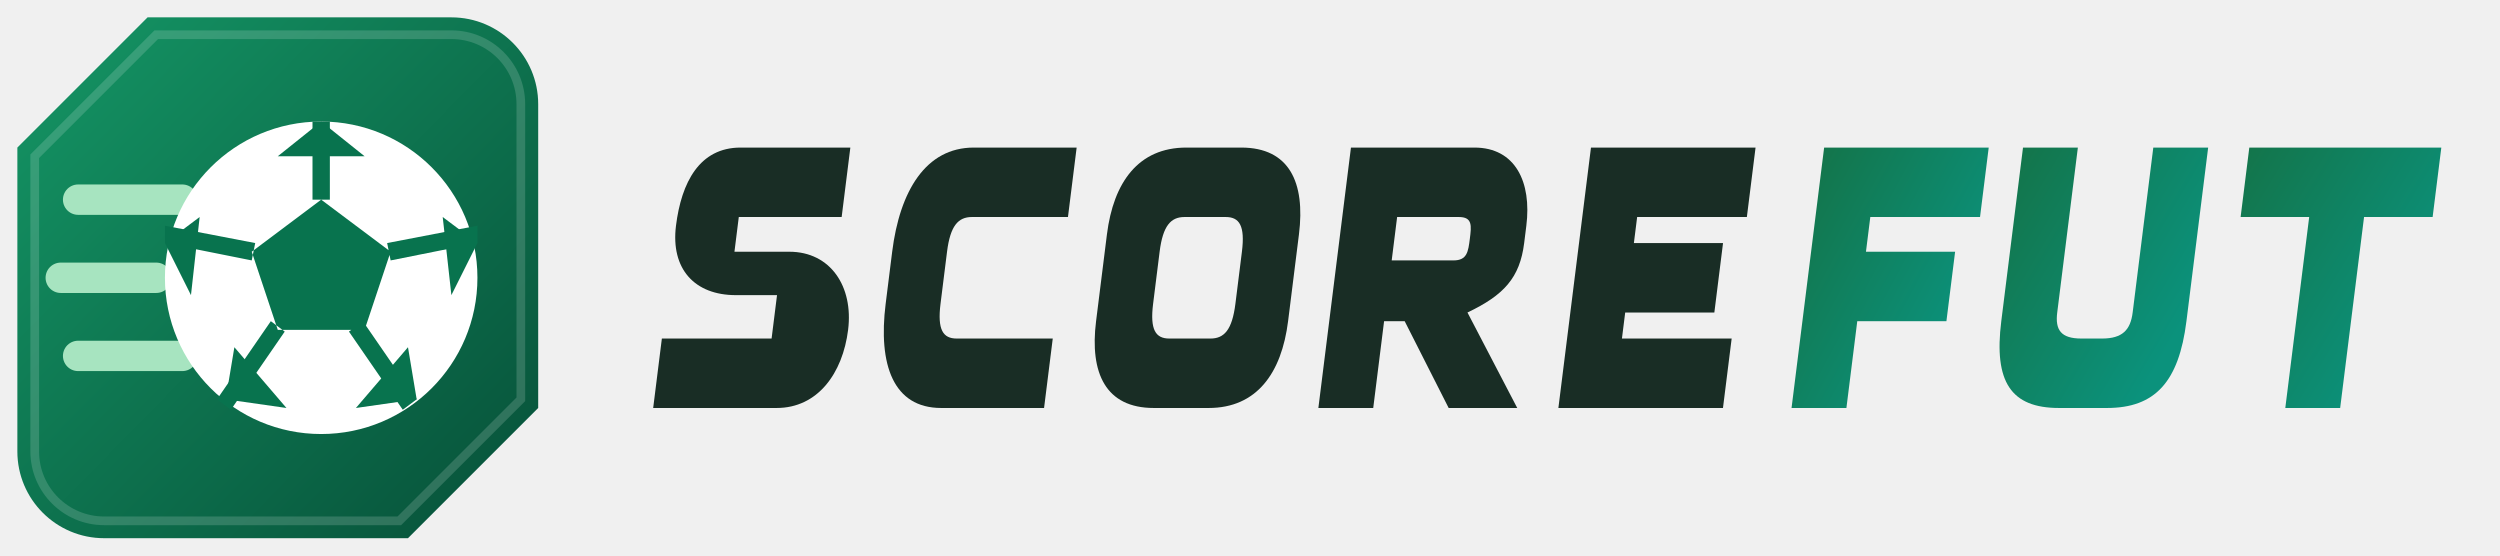
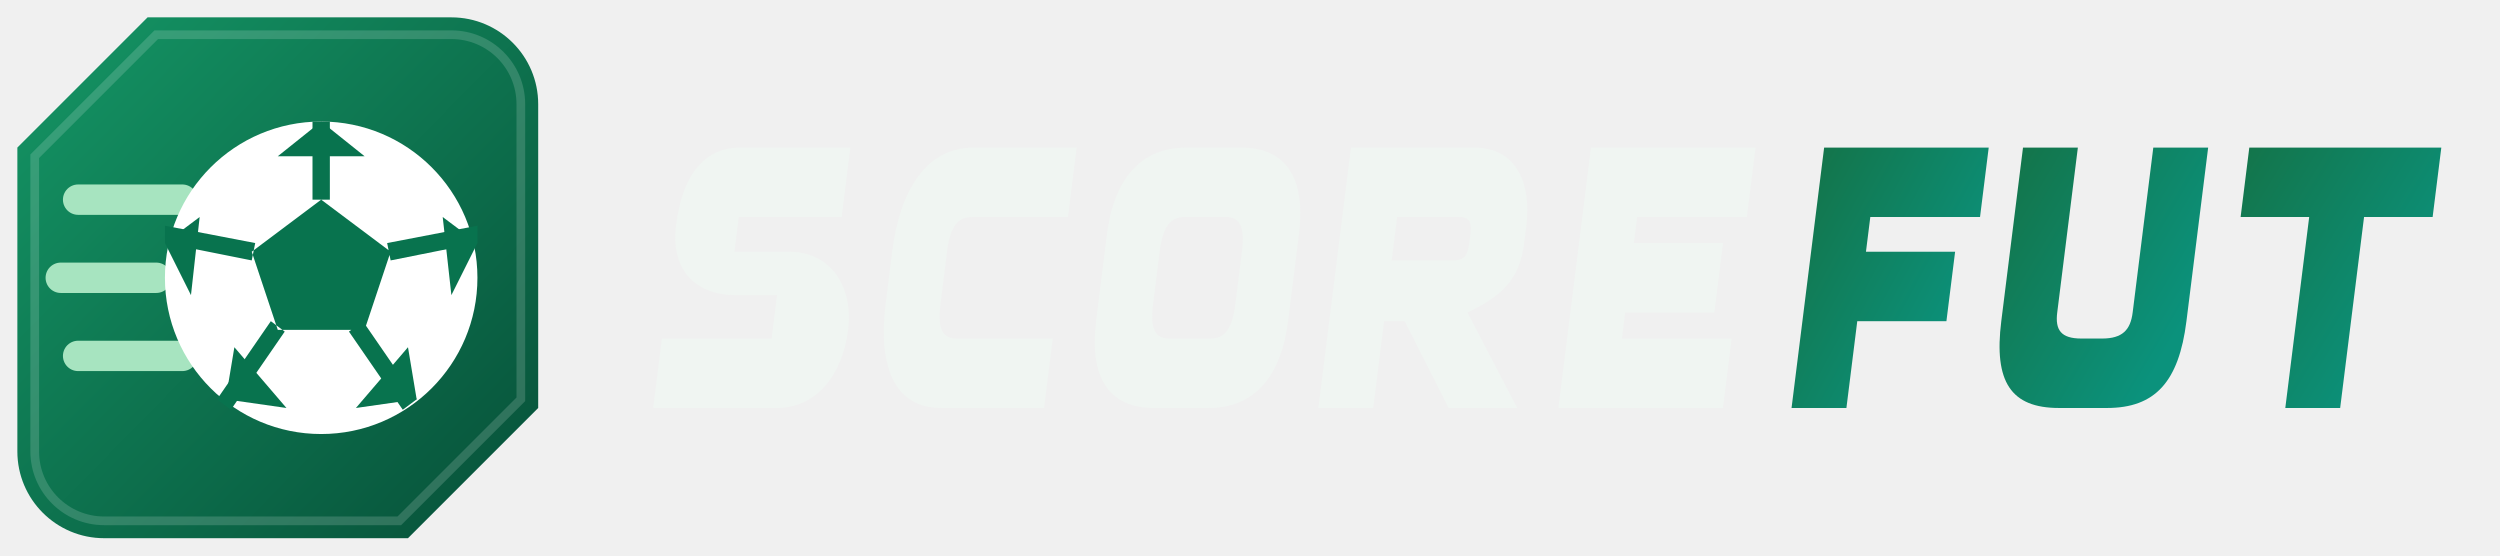
<svg xmlns="http://www.w3.org/2000/svg" viewBox="0 0 288 64" fill="none" role="img" aria-labelledby="title">
  <defs>
    <linearGradient id="turf" x1="4" y1="4" x2="61" y2="60" gradientUnits="userSpaceOnUse">
      <stop stop-color="#149464" />
      <stop offset="1" stop-color="#075139" />
    </linearGradient>
    <linearGradient id="word" x1="0%" y1="0%" x2="100%" y2="65%">
      <stop stop-color="#13754b" />
      <stop offset="1" stop-color="#0b927c" />
    </linearGradient>
  </defs>
  <path d="M17 2H52a10 10 0 0 1 10 10v35L47 62H12A10 10 0 0 1 2 52V17Z" fill="url(#turf)" />
  <path d="M18 4H52a8 8 0 0 1 8 8v34L46 60H12a8 8 0 0 1-8-8V18Z" stroke="#fff" stroke-opacity=".16" />
  <path d="M9 23h12M7 32h11M9 41h12" stroke="#a7e4c0" stroke-width="3.5" stroke-linecap="round" />
  <circle cx="37" cy="32" r="18" fill="#fff" />
  <path d="m37 23 8 6-3 9H32l-3-9 8-6Zm-1-9h2v9h-2Zm19 12v2l-10 2-.4-2ZM48 46l-1.6 1.2-6.2-9 1.6-1.2ZM25 46l1.6 1.2 6.2-9-1.6-1.2ZM19 26v2l10 2 .4-2Z" fill="#08734e" />
  <path d="m37 14-5 4h10Zm18 14-4-3 1 9Zm-7 18-1-6-6 7Zm-22 0 1-6 6 7Zm-7-18 4-3-1 9Z" fill="#08734e" />
-   <g transform="translate(79 17) scale(.79 1) skewX(-9)" fill="#192d25" fill-rule="evenodd">
+   <g transform="translate(79 17) scale(.79 1) skewX(-9)" fill="#f0f5f2" fill-rule="evenodd">
    <path d="M24 0H8C2 0 0 4 0 9s4 8 10 8h6v5H0v8h18c6 0 9-4 9-9s-4-9-10-9H9V8h15Z" />
    <path transform="translate(32)" d="M25 0H10C3 0 0 5 0 12v6c0 7 3 12 10 12h15v-8H11c-2 0-3-1-3-4v-6c0-3 1-4 3-4h14Z" />
    <path transform="translate(63)" d="M10 0h8c7 0 10 4 10 10v10c0 6-3 10-10 10h-8C3 30 0 26 0 20V10C0 4 3 0 10 0Zm1 8c-2 0-3 1-3 4v6c0 3 1 4 3 4h6c2 0 3-1 3-4v-6c0-3-1-4-3-4Z" />
    <path transform="translate(97)" d="M0 0h18c6 0 9 4 9 9v2c0 4-2 6-7 8l9 11H19l-8-10H8v10H0Zm8 8v5h9c2 0 2-1 2-2.5S19 8 17 8Z" />
    <path transform="translate(132)" d="M0 0h24v8H8v3h13v8H8v3h16v8H0Z" />
    <g fill="url(#word)">
      <path transform="translate(166)" d="M0 0h24v8H8v4h13v8H8v10H0Z" />
      <path transform="translate(195)" d="M0 0h8v19c0 2 1 3 4 3h3c3 0 4-1 4-3V0h8v20c0 7-3 10-10 10h-7C3 30 0 27 0 20Z" />
      <path transform="translate(228)" d="M0 0h28v8H18v22h-8V8H0Z" />
    </g>
  </g>
</svg>
